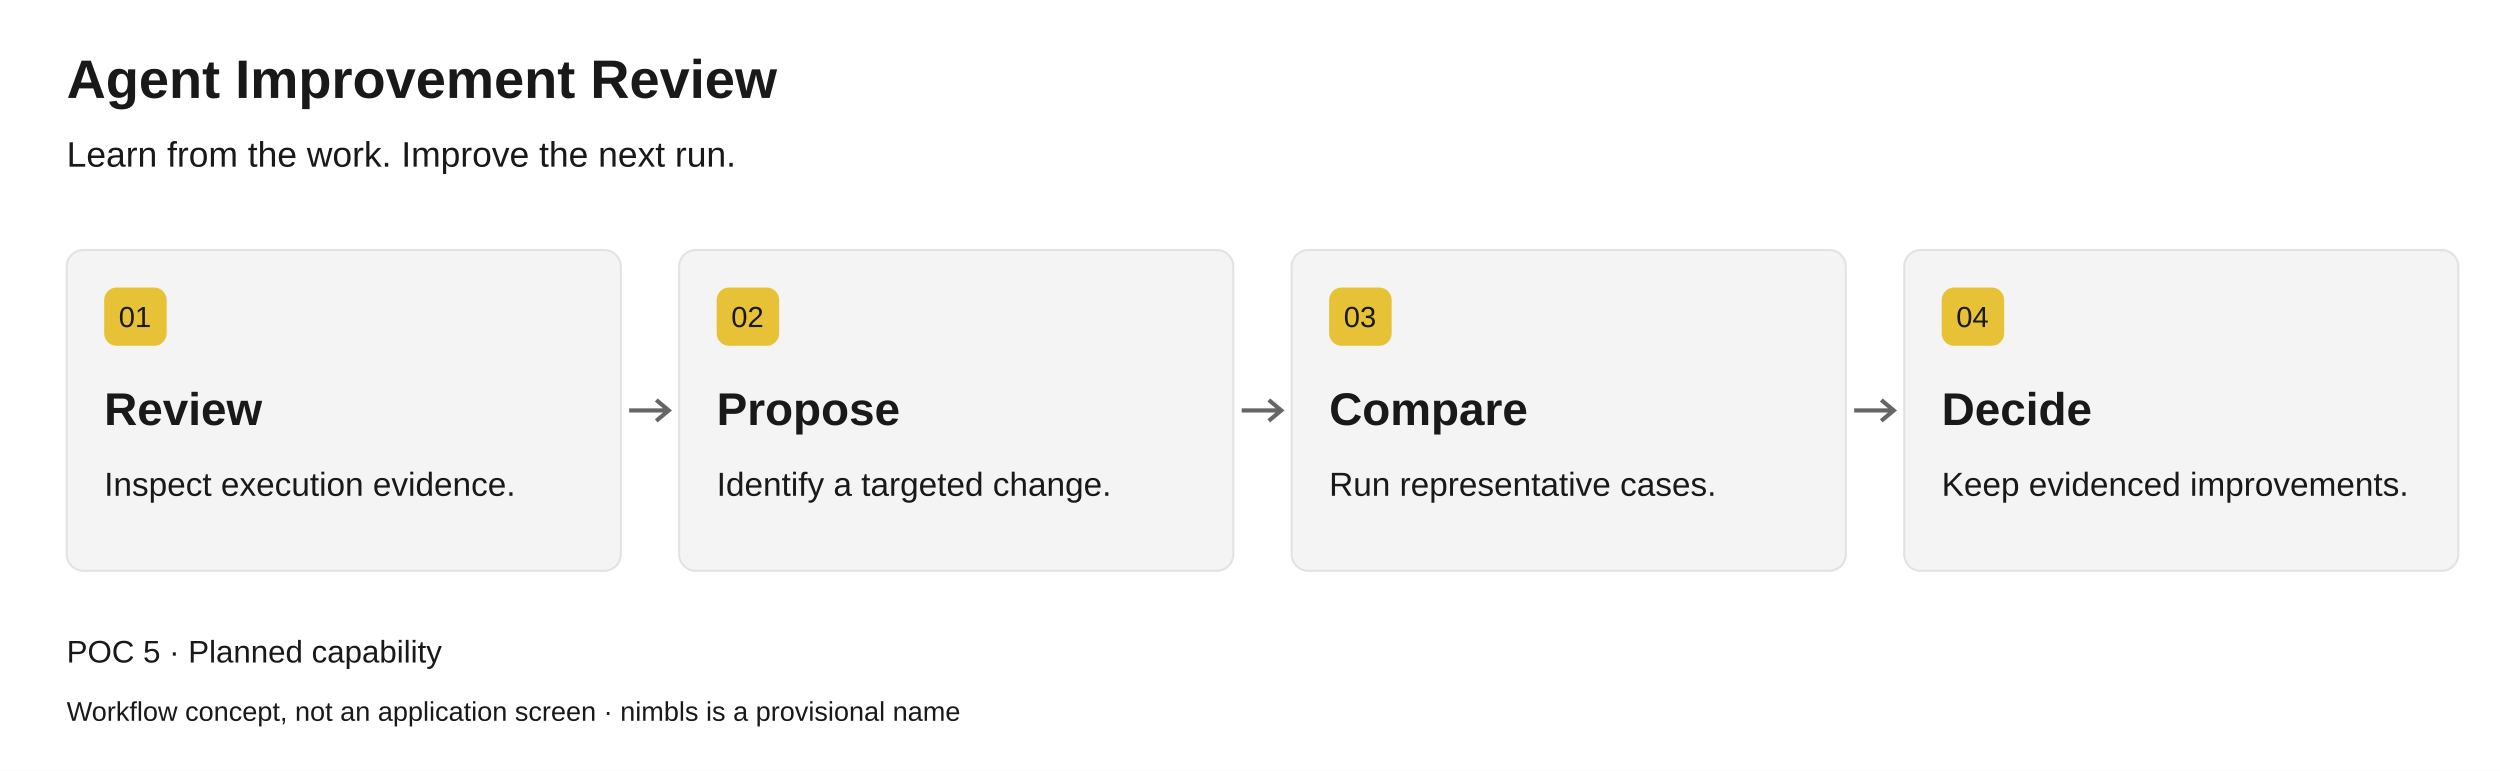
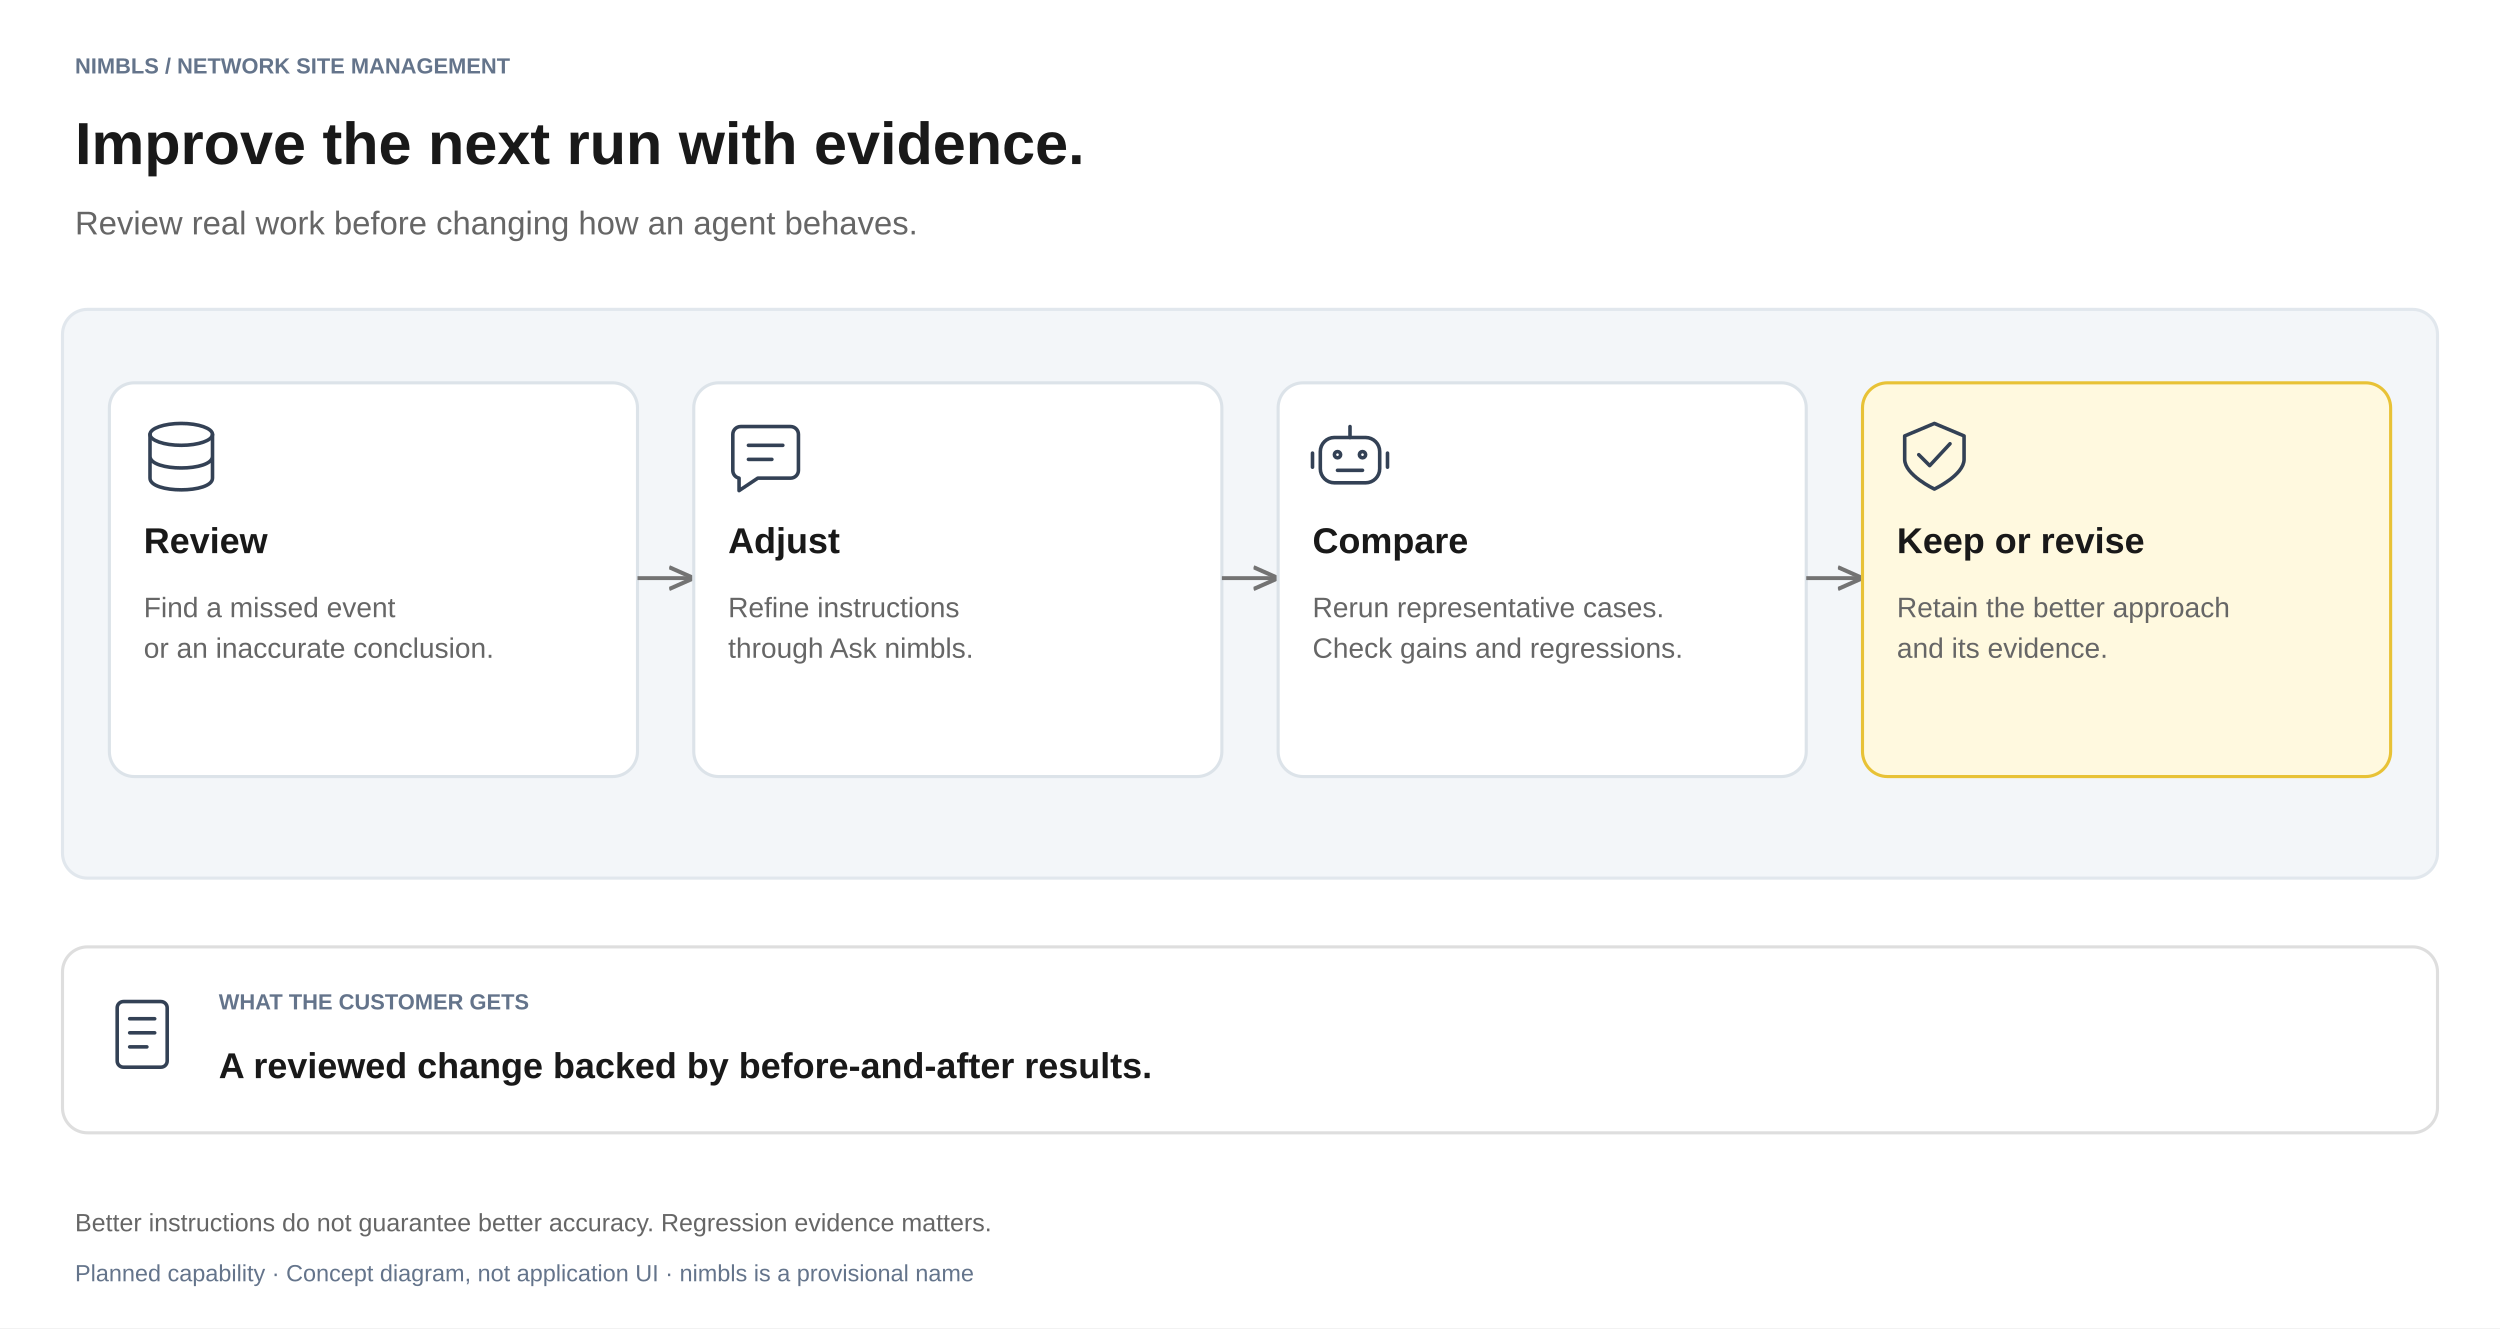
- <svg xmlns="http://www.w3.org/2000/svg" width="1200" height="370" viewBox="0 0 1200 370" role="img" aria-labelledby="title">
-   <style>text{font-family:Arial,sans-serif;fill:#191919}</style>
-   <rect width="1200" height="370" fill="#fff" />
-   <text x="32" y="47" font-size="26" font-weight="700">Agent Improvement Review</text>
-   <text x="32" y="80" font-size="17" fill="#666">Learn from the work. Improve the next run.</text>
-   <rect x="32" y="120" width="266" height="154" rx="8" fill="#f4f4f4" stroke="#e2e2e2" />
-   <rect x="50" y="138" width="30" height="28" rx="6" fill="#e8c236" />
-   <text x="57" y="157" font-size="14">01</text>
-   <text x="50" y="204" font-size="22" font-weight="700">Review</text>
-   <text x="50" y="238" font-size="16">Inspect execution evidence.</text>
-   <path d="M302 197h19m-6-5 6 5-6 5" fill="none" stroke="#666" stroke-width="2" />
-   <rect x="326" y="120" width="266" height="154" rx="8" fill="#f4f4f4" stroke="#e2e2e2" />
-   <rect x="344" y="138" width="30" height="28" rx="6" fill="#e8c236" />
-   <text x="351" y="157" font-size="14">02</text>
-   <text x="344" y="204" font-size="22" font-weight="700">Propose</text>
-   <text x="344" y="238" font-size="16">Identify a targeted change.</text>
-   <path d="M596 197h19m-6-5 6 5-6 5" fill="none" stroke="#666" stroke-width="2" />
-   <rect x="620" y="120" width="266" height="154" rx="8" fill="#f4f4f4" stroke="#e2e2e2" />
-   <rect x="638" y="138" width="30" height="28" rx="6" fill="#e8c236" />
-   <text x="645" y="157" font-size="14">03</text>
-   <text x="638" y="204" font-size="22" font-weight="700">Compare</text>
-   <text x="638" y="238" font-size="16">Run representative cases.</text>
-   <path d="M890 197h19m-6-5 6 5-6 5" fill="none" stroke="#666" stroke-width="2" />
-   <rect x="914" y="120" width="266" height="154" rx="8" fill="#f4f4f4" stroke="#e2e2e2" />
-   <rect x="932" y="138" width="30" height="28" rx="6" fill="#e8c236" />
-   <text x="939" y="157" font-size="14">04</text>
-   <text x="932" y="204" font-size="22" font-weight="700">Decide</text>
-   <text x="932" y="238" font-size="16">Keep evidenced improvements.</text>
-   <text x="32" y="318" font-size="15">POC 5 · Planned capability</text>
-   <text x="32" y="346" font-size="13" fill="#666">Workflow concept, not an application screen · nimbls is a provisional name</text>
+ <svg xmlns="http://www.w3.org/2000/svg" width="1600" height="850" viewBox="0 0 1600 850" role="img" aria-labelledby="title">
+   <defs>
+     <marker id="arrow" viewBox="0 0 10 10" refX="9" refY="5" markerWidth="7" markerHeight="7" orient="auto">
+       <path d="M0 1L9 5L0 9" fill="none" stroke="#737373" stroke-width="1.5" />
+     </marker>
+     <marker id="back" viewBox="0 0 10 10" refX="1" refY="5" markerWidth="7" markerHeight="7" orient="auto">
+       <path d="M9 1L1 5L9 9" fill="none" stroke="#737373" stroke-width="1.5" />
+     </marker>
+   </defs>
+   <rect width="1600" height="850" fill="white" />
+   <g font-family="Arial,Helvetica,sans-serif">
+     <text x="48" y="47" font-size="14" fill="#64748b" font-weight="700">NIMBLS / NETWORK SITE MANAGEMENT</text>
+     <text x="48" y="105" font-size="38" fill="#191919" font-weight="700">Improve the next run with evidence.</text>
+     <text x="48" y="150" font-size="21" fill="#666" font-weight="400">Review real work before changing how an agent behaves.</text>
+     <rect x="40" y="198" width="1520" height="364" rx="16" fill="#f3f6f9" stroke="#e1e7ed" stroke-width="2" />
+     <rect x="70.0" y="245" width="338.0" height="252" rx="16" fill="#fff" stroke="#dce3e9" stroke-width="2" />
+     <g transform="translate(92.0 268) scale(1)" fill="none" stroke="#334155" stroke-width="2.3" stroke-linecap="round" stroke-linejoin="round">
+       <ellipse cx="24" cy="10" rx="20" ry="7" />
+       <path d="M4 10v28c0 10 40 10 40 0V10M4 24c0 10 40 10 40 0" />
+     </g>
+     <text x="92.0" y="354" font-size="23" fill="#191919" font-weight="700">Review</text>
+     <text x="92.0" y="395" font-size="18" fill="#666" font-weight="400">Find a missed event</text>
+     <text x="92.0" y="421" font-size="18" fill="#666" font-weight="400">or an inaccurate conclusion.</text>
+     <path d="M408.0 370h36" fill="none" stroke="#737373" stroke-width="2.5" marker-end="url(#arrow)" />
+     <rect x="444.0" y="245" width="338.0" height="252" rx="16" fill="#fff" stroke="#dce3e9" stroke-width="2" />
+     <g transform="translate(466.0 268) scale(1)" fill="none" stroke="#334155" stroke-width="2.3" stroke-linecap="round" stroke-linejoin="round">
+       <path d="M8 5h32a5 5 0 0 1 5 5v23a5 5 0 0 1-5 5H19L7 46v-8a5 5 0 0 1-4-5V10a5 5 0 0 1 5-5Z" />
+       <path d="M13 17h22M13 26h15" />
+     </g>
+     <text x="466.0" y="354" font-size="23" fill="#191919" font-weight="700">Adjust</text>
+     <text x="466.0" y="395" font-size="18" fill="#666" font-weight="400">Refine instructions</text>
+     <text x="466.0" y="421" font-size="18" fill="#666" font-weight="400">through Ask nimbls.</text>
+     <path d="M782.0 370h36" fill="none" stroke="#737373" stroke-width="2.5" marker-end="url(#arrow)" />
+     <rect x="818.0" y="245" width="338.0" height="252" rx="16" fill="#fff" stroke="#dce3e9" stroke-width="2" />
+     <g transform="translate(840.0 268) scale(1)" fill="none" stroke="#334155" stroke-width="2.3" stroke-linecap="round" stroke-linejoin="round">
+       <rect x="5" y="12" width="38" height="29" rx="9" />
+       <path d="M24 5v7M0 22v9m48-9v9M16 33h16" />
+       <circle cx="16" cy="23" r="2" />
+       <circle cx="32" cy="23" r="2" />
+     </g>
+     <text x="840.0" y="354" font-size="23" fill="#191919" font-weight="700">Compare</text>
+     <text x="840.0" y="395" font-size="18" fill="#666" font-weight="400">Rerun representative cases.</text>
+     <text x="840.0" y="421" font-size="18" fill="#666" font-weight="400">Check gains and regressions.</text>
+     <path d="M1156.0 370h36" fill="none" stroke="#737373" stroke-width="2.5" marker-end="url(#arrow)" />
+     <rect x="1192.0" y="245" width="338.0" height="252" rx="16" fill="#fff9df" stroke="#e8c236" stroke-width="2" />
+     <g transform="translate(1214.0 268) scale(1)" fill="none" stroke="#334155" stroke-width="2.3" stroke-linecap="round" stroke-linejoin="round">
+       <path d="M24 3 43 11v15c0 10-19 19-19 19S5 36 5 26V11Z" />
+       <path d="m14 23 7 7 13-14" />
+     </g>
+     <text x="1214.0" y="354" font-size="23" fill="#191919" font-weight="700">Keep or revise</text>
+     <text x="1214.0" y="395" font-size="18" fill="#666" font-weight="400">Retain the better approach</text>
+     <text x="1214.0" y="421" font-size="18" fill="#666" font-weight="400">and its evidence.</text>
+     <rect x="40" y="606" width="1520" height="119" rx="16" fill="#fff" stroke="#dedede" stroke-width="2" />
+     <g transform="translate(67 638) scale(1)" fill="none" stroke="#334155" stroke-width="2.3" stroke-linecap="round" stroke-linejoin="round">
+       <rect x="8" y="3" width="32" height="42" rx="4" />
+       <path d="M16 14h16M16 23h16M16 32h11" />
+     </g>
+     <text x="140" y="646" font-size="14" fill="#64748b" font-weight="700">WHAT THE CUSTOMER GETS</text>
+     <text x="140" y="690" font-size="23" fill="#191919" font-weight="700">A reviewed change backed by before-and-after results.</text>
+     <text x="48" y="788" font-size="16" fill="#666" font-weight="400">Better instructions do not guarantee better accuracy. Regression evidence matters.</text>
+     <text x="48" y="820" font-size="15" fill="#64748b" font-weight="400">Planned capability · Concept diagram, not application UI · nimbls is a provisional name</text>
+   </g>
</svg>
